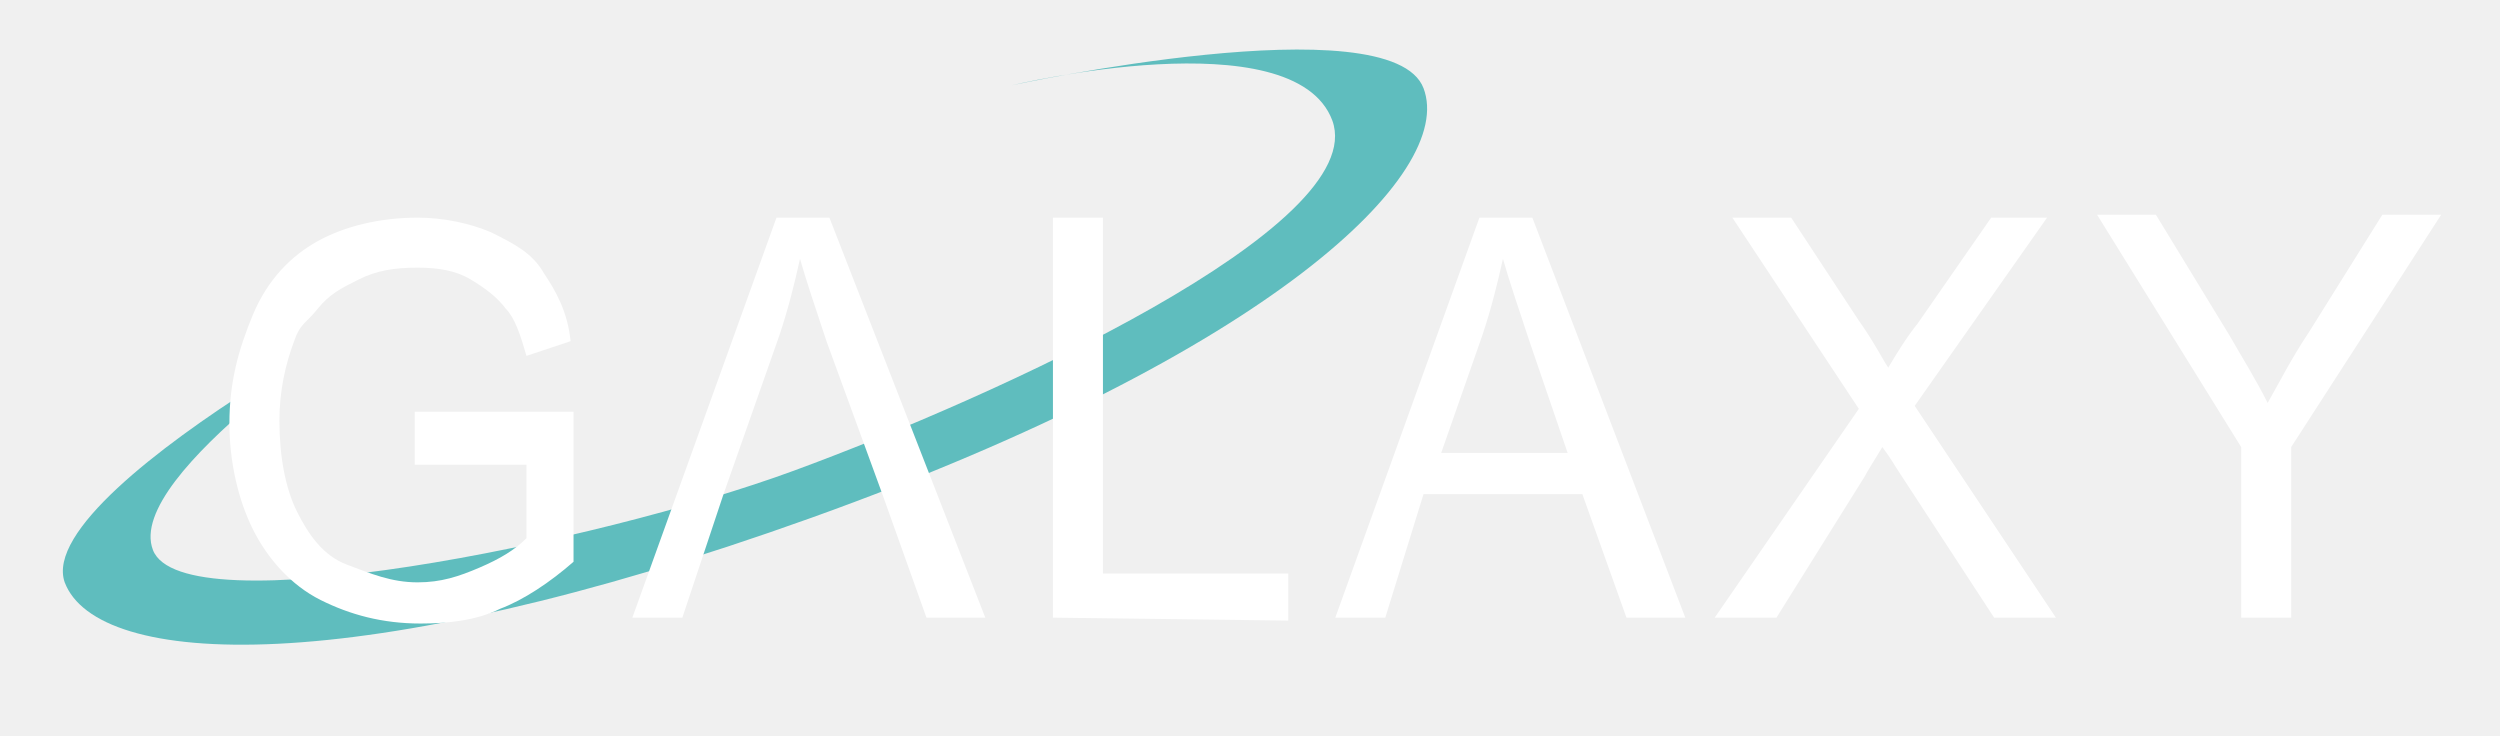
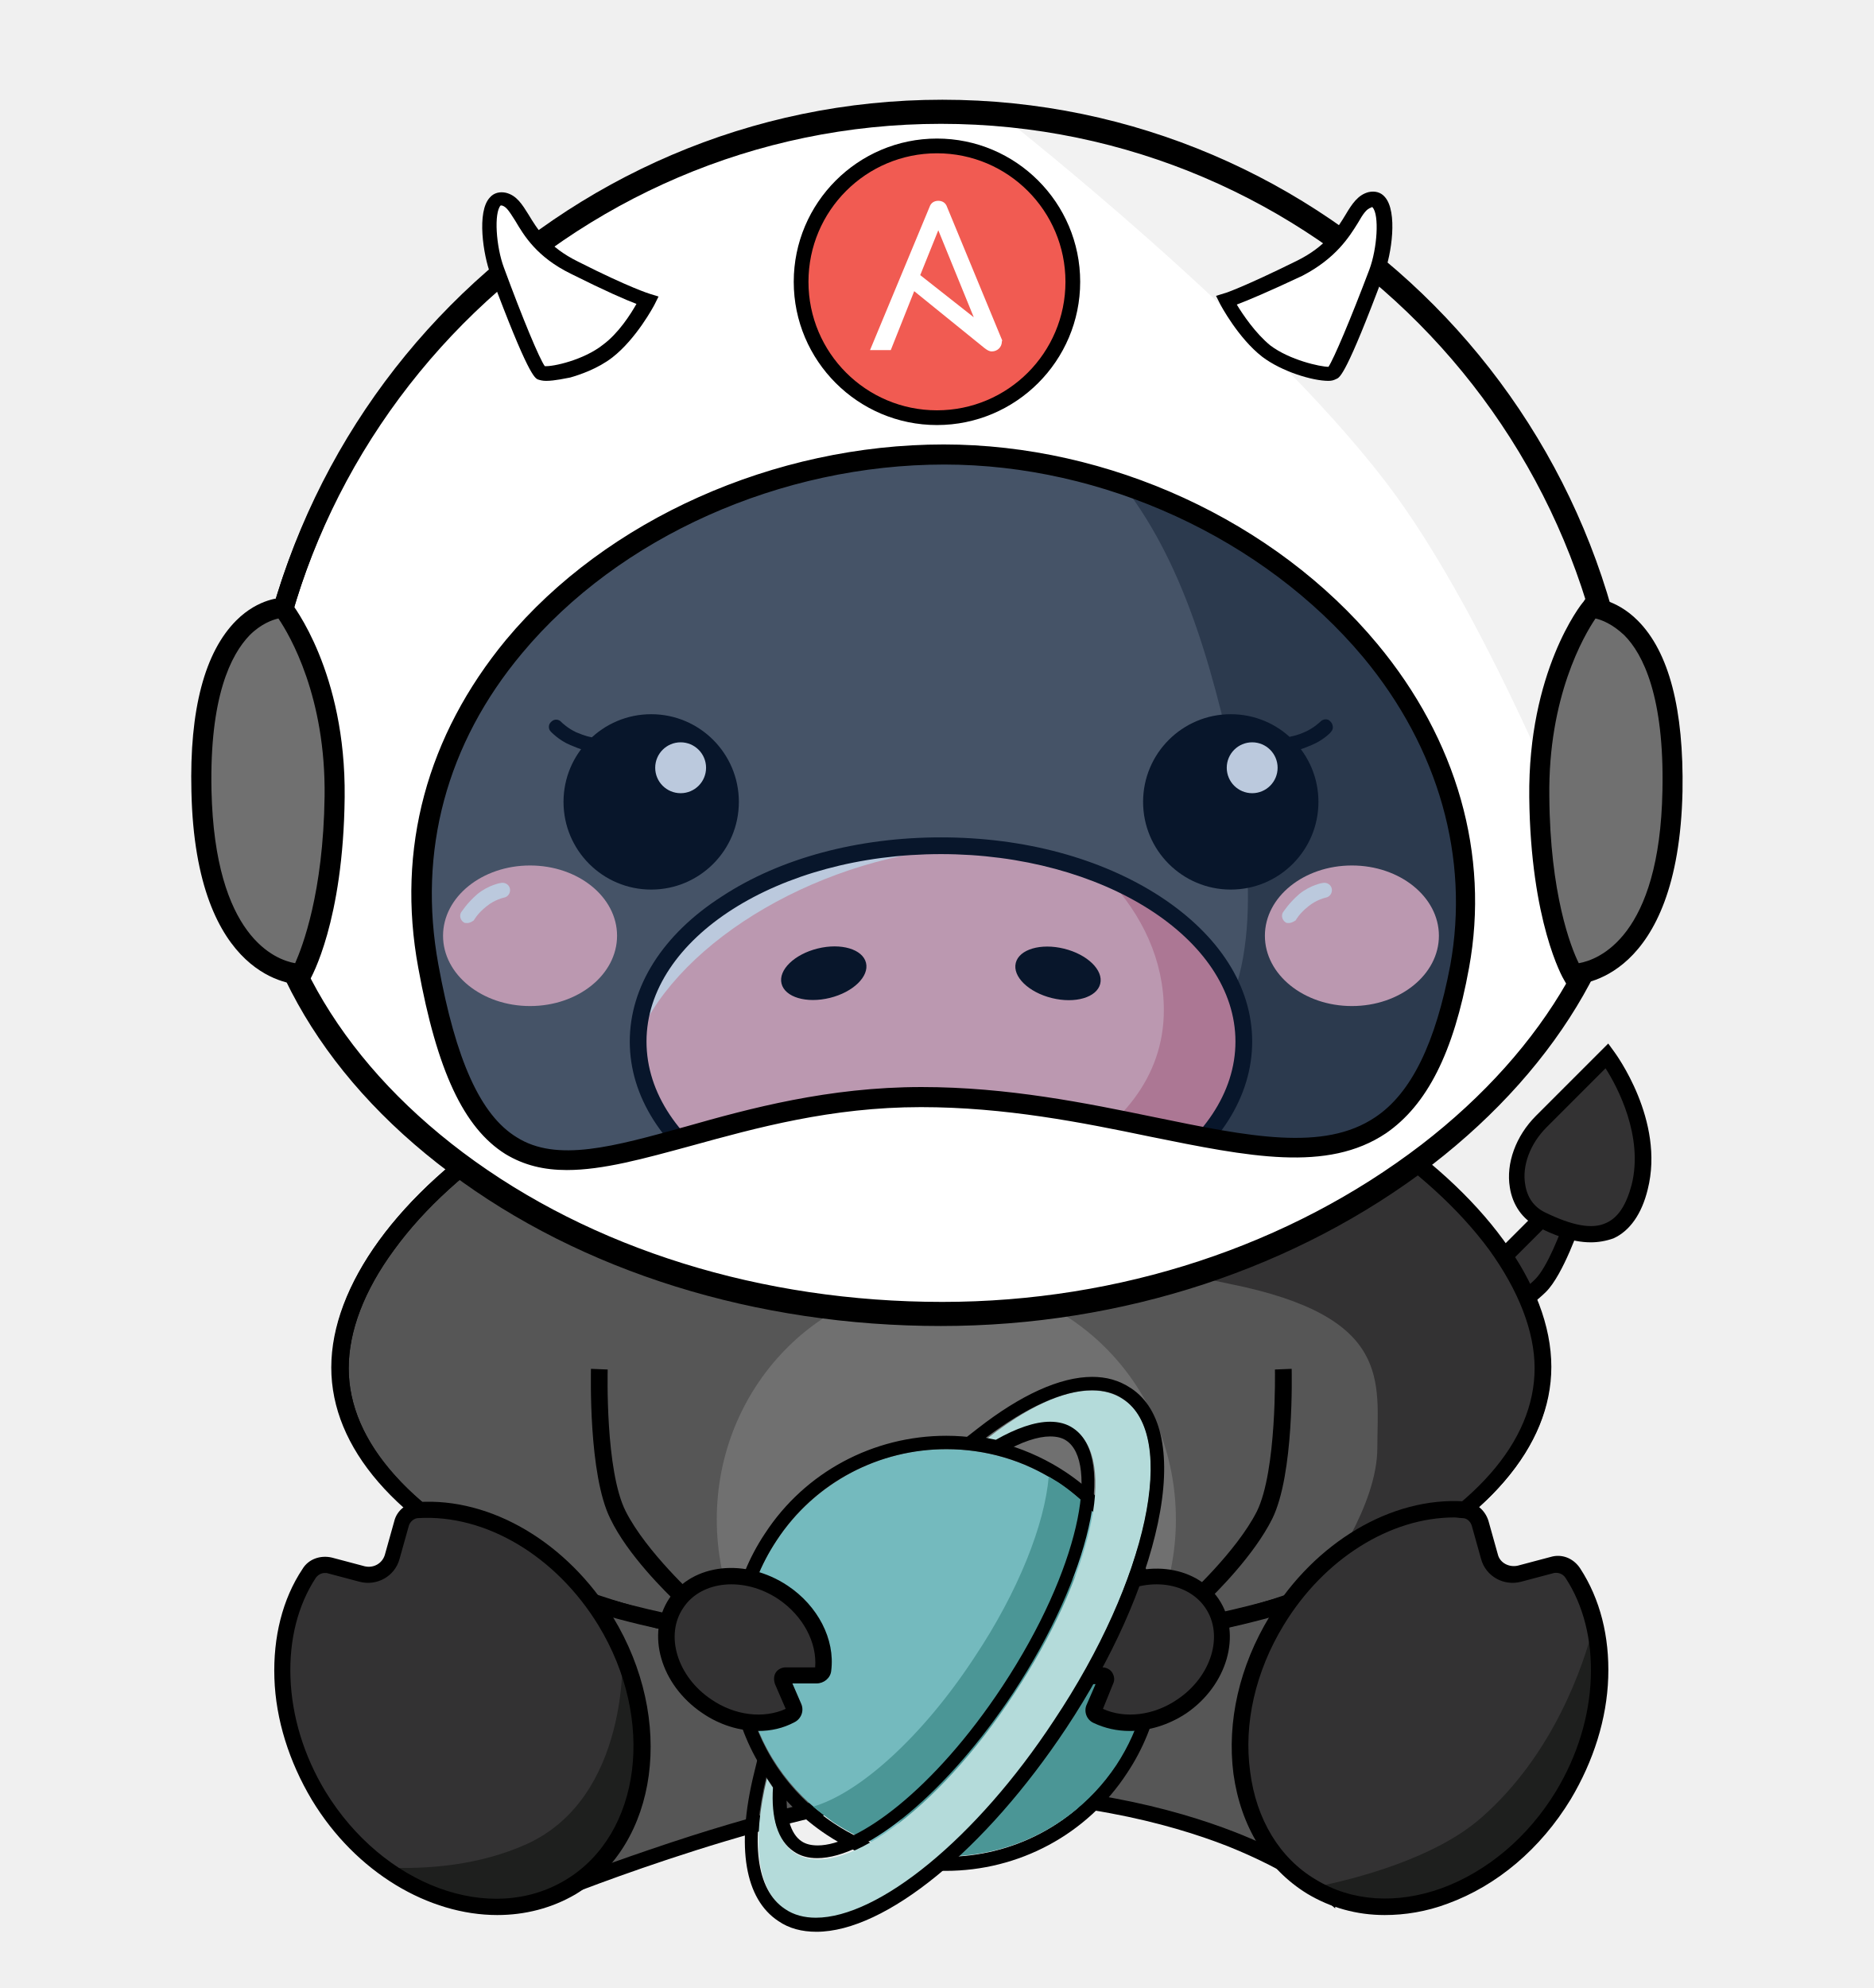
- <svg xmlns="http://www.w3.org/2000/svg" version="1.1" id="Layer_1" x="0px" y="0px" viewBox="0 0 85 25" style="enable-background:new 0 0 85 25;" xml:space="preserve" stroke="transparent">
-   <defs id="defs27" />
-   <style type="text/css" id="style3">
-     .st0 {
-       fill: #1D1D1D;
-     }
- 
-     .st1 {
-       fill: #FFFFFF;
-     }
- 
-     .st2 {
-       fill: #5FBDBE;
-     }
-   </style>
-   <g id="g5" />
-   <g id="g9">
-     <path class="st1" d="M45.4,21l4.9-13.6h1.8L57.3,21h-2l-1.5-4.2h-5.4L47.1,21H45.4z M49,15.4h4.3L52,11.6c-0.4-1.2-0.7-2.1-0.9-2.8   c-0.2,0.9-0.4,1.7-0.7,2.6L49,15.4z" id="path11" />
-     <path class="st1" d="M58.3,21l4.9-7.1l-4.3-6.5h2l2.3,3.5c0.5,0.7,0.8,1.3,1,1.6c0.3-0.5,0.6-1,1-1.5l2.5-3.6h1.9l-4.5,6.4l4.8,7.2   h-2.1l-3.2-4.9c-0.2-0.3-0.3-0.5-0.6-0.9c-0.3,0.5-0.5,0.8-0.6,1l-3,4.8H58.3z" id="path13" />
-     <path class="st1" d="M76.2,21v-5.8l-4.9-7.9h2l2.5,4.1c0.4,0.7,0.9,1.5,1.3,2.3c0.4-0.7,0.8-1.5,1.4-2.4l2.5-4h2l-5.1,7.9V21H76.2   L76.2,21z" id="path15" />
-     <path class="st2" d="M8.7,13.1c-3.3,2.1-7.1,5-6.5,6.7c1.1,2.9,9.8,3.4,25.4-2.2S49.5,5.9,48.4,3s-14-0.1-14-0.1S44,0.6,45.3,4.1   C46.6,7.7,33.8,13.5,27,16S6.2,21.3,5.2,18.7c-0.5-1.3,1.4-3.3,3.4-5" id="path17" />
-     <path class="st1" d="M14.1,15.6V14h5.4v5.1c-0.8,0.7-1.7,1.3-2.5,1.6c-0.8,0.4-1.8,0.5-2.7,0.5c-1.3,0-2.4-0.3-3.4-0.8   S9.1,19,8.6,18s-0.8-2.3-0.8-3.6c0-1.4,0.3-2.5,0.8-3.7s1.3-2,2.2-2.5s2.1-0.8,3.4-0.8c0.9,0,1.8,0.2,2.5,0.5   c0.8,0.4,1.4,0.7,1.8,1.4c0.4,0.6,0.8,1.3,0.9,2.3l-1.5,0.5c-0.2-0.7-0.4-1.3-0.7-1.6c-0.3-0.4-0.7-0.7-1.2-1s-1.1-0.4-1.8-0.4   c-0.8,0-1.4,0.1-2,0.4s-1,0.5-1.4,1S10.2,11,10,11.6c-0.3,0.8-0.5,1.7-0.5,2.7c0,1.2,0.2,2.3,0.6,3.1c0.4,0.8,0.9,1.5,1.7,1.8   s1.5,0.6,2.4,0.6c0.8,0,1.4-0.2,2.1-0.5c0.7-0.3,1.2-0.6,1.6-1v-2.5h-3.8V15.6z" id="path19" />
-     <path class="st1" d="M35.8,21V7.4h1.7v12.1h6.3v1.6L35.8,21L35.8,21z" id="path21" />
-     <path class="st1" d="M21.5,21l4.9-13.6h1.8L33.5,21h-2L30,16.8h-5.4L23.2,21H21.5z M24.6,16.8H30l-1.9-5.2   c-0.4-1.2-0.7-2.1-0.9-2.8c-0.2,0.9-0.4,1.7-0.7,2.6L24.6,16.8z" id="path23" />
+ <svg xmlns="http://www.w3.org/2000/svg" version="1.1" id="Layer_1" x="0px" y="0px" viewBox="0 0 280 297" style="enable-background:new 0 0 280 297;" xml:space="preserve">
+   <style type="text/css">
+ 	.st0{fill:#565656;}
+ 	.st1{fill:#333233;}
+ 	.st2{fill:#455367;}
+ 	.st3{fill:#2C3A4E;}
+ 	.st4{fill:#707070;}
+ 	.st5{fill:#BB98B0;}
+ 	.st6{fill:#BBC9DD;}
+ 	.st7{fill:#08162B;}
+ 	.st8{fill:#E98A97;}
+ 	.st9{fill:#AC7794;}
+ 	.st10{fill:#74BABE;}
+ 	.st11{fill:#4B9696;}
+ 	.st12{fill:#1E1F1E;}
+ 	.st13{fill:#FFFFFF;}
+ 	.st14{fill:#F2F2F2;}
+ 	.st15{fill:#F15B52;}
+ 	.st16{fill:#B4DBDA;}
+ 	.st17{fill:#FFB9BE;}
+ 	.st18{opacity:0.3;fill:#1C4B8E;}
+ </style>
+   <g>
+     <path class="st0" d="M230.4,204.3c0-23.6-40.2-54-89.8-54s-89.8,30.4-89.8,54c0,12,10.4,22.9,27.2,30.7l5.1,47.6   c0,0,35.7-14.3,56.4-14.8c40.1-1,58.9,14.8,58.9,14.8l3.2-46.9C219.3,227.9,230.4,216.7,230.4,204.3z" />
+     <path d="M199.5,285.1l-1.9-1.6c0,0-4.7-3.9-14.2-7.7c-8.7-3.4-23.4-7.4-43.9-6.9c-20.3,0.5-55.6,14.6-56,14.8l-1.5,0.6l-5.2-48.5   c-17.6-8.3-27.3-19.5-27.3-31.5c0-12.2,10-26,26.9-36.9c8.5-5.5,18.5-10.1,28.9-13.2c11.4-3.4,23.3-5.2,35.3-5.2s23.9,1.7,35.3,5.2   c10.4,3.1,20.4,7.7,28.9,13.2c16.8,10.9,26.9,24.7,26.9,36.9c0,6.4-2.7,12.5-8.1,18.3c-5,5.3-11.9,10-20.8,14L199.5,285.1z    M140.6,151.5c-11.7,0-23.4,1.7-34.6,5.1c-10.2,3-19.9,7.5-28.2,12.9c-7.9,5.1-14.4,11-18.9,17.2c-4.5,6.1-6.8,12.2-6.8,17.7   c0,5.6,2.4,11,7,16.1c4.6,5.1,11.1,9.6,19.5,13.5l0.6,0.3l5,46.7c3-1.2,10.3-3.9,19-6.7c15.4-4.9,27.6-7.5,36.3-7.7   c20.9-0.5,36,3.6,45,7.1c6.4,2.5,10.6,5.1,12.9,6.6l3.1-45.4l0.7-0.3c8.8-3.9,15.8-8.5,20.6-13.7c4.9-5.3,7.4-10.8,7.4-16.6   c0-5.5-2.4-11.6-6.8-17.7c-4.5-6.1-11-12-18.9-17.2c-8.3-5.4-18-9.8-28.2-12.9C164,153.2,152.3,151.5,140.6,151.5z" />
+   </g>
+   <g>
+     <path class="st1" d="M235.2,182.2c0,0-2.5,7.4-4.9,9.8c-2.5,2.5-9.8,7.4-9.8,7.4l-4.9-7.4c0,0,7.4-2.5,9.8-4.9   c2.5-2.5,9.8-9.8,9.8-9.8V182.2z" />
+     <path d="M220.1,201.1l-6.5-9.7l1.5-0.5c2-0.7,7.5-2.8,9.3-4.6l11.9-11.9v8.1l-0.1,0.2c-0.1,0.3-2.6,7.7-5.2,10.3   c-2.5,2.5-9.7,7.3-10,7.5L220.1,201.1z M217.5,192.6l3.3,5c2.1-1.4,6.8-4.7,8.6-6.5c1.8-1.8,3.8-7,4.5-9.1v-1.7l-7.7,7.7   C224.3,189.9,219.8,191.8,217.5,192.6z" />
+   </g>
+   <path class="st1" d="M196.4,237.8c20.7-7.8,34-19.9,34-33.5c0-17.1-21-37.7-51.4-47.8l-68.9,10.8c0,0,49.1,19.6,73.6,24.5  c24.5,4.9,22.1,14.7,22.1,24.5C205.8,224.9,198.3,235.3,196.4,237.8z" />
+   <path d="M140.6,248.3c-24.2,0-46.9-4.5-64-12.7c-17.4-8.3-27-19.4-27-31.4c0-12.2,10-26,26.9-36.9c8.5-5.5,18.5-10.1,28.9-13.2  c11.4-3.4,23.3-5.2,35.3-5.2s23.9,1.7,35.3,5.2c10.4,3.1,20.4,7.7,28.9,13.2c16.8,10.9,26.9,24.7,26.9,36.9c0,11.9-9.6,23.1-27,31.4  C187.5,243.8,164.7,248.3,140.6,248.3z M140.6,151.5c-11.7,0-23.4,1.7-34.6,5.1c-10.2,3-19.9,7.5-28.2,12.9  c-7.9,5.1-14.4,11-18.9,17.2c-4.5,6.1-6.8,12.2-6.8,17.7c0,10.9,9.1,21.3,25.6,29.2c16.8,8,39.2,12.4,63,12.4s46.2-4.4,63-12.4  c16.5-7.9,25.6-18.2,25.6-29.2c0-5.5-2.4-11.6-6.8-17.7c-4.5-6.1-11-12-18.9-17.2c-8.3-5.4-18-9.8-28.2-12.9  C164,153.2,152.3,151.5,140.6,151.5z" />
+   <g>
+     <g>
+       <ellipse transform="matrix(0.9741 -0.226 0.226 0.9741 -16.9374 50.9284)" class="st1" cx="213.9" cy="99.4" rx="12.7" ry="7.8" />
+       <path d="M211.2,108.8c-1.8,0-3.6-0.3-5.2-0.8c-3.1-1-5.1-3-5.7-5.4l0,0c-0.6-2.5,0.4-5.1,2.7-7.4c2.2-2.1,5.3-3.8,8.8-4.6    c7.6-1.8,14.4,0.7,15.6,5.6c0.6,2.5-0.4,5.1-2.7,7.4c-2.2,2.1-5.3,3.8-8.8,4.6C214.3,108.6,212.7,108.8,211.2,108.8z M216.6,92.5    c-1.3,0-2.7,0.2-4.2,0.5c-3.1,0.7-5.8,2.1-7.6,3.9c-1.7,1.7-2.4,3.5-2,5.1l0,0c0.4,1.6,1.8,2.9,4.1,3.6c2.5,0.8,5.5,0.9,8.6,0.2    c3.1-0.7,5.8-2.1,7.6-3.9c1.7-1.7,2.4-3.5,2-5.1C224.5,94.2,220.9,92.5,216.6,92.5z" />
+     </g>
+     <g>
+       <ellipse transform="matrix(0.226 -0.9741 0.9741 0.226 -44.7417 142.4075)" class="st1" cx="67.2" cy="99.4" rx="7.8" ry="12.7" />
+       <path d="M70,108.7c-1.5,0-3.2-0.2-4.8-0.6c-3.5-0.8-6.6-2.4-8.8-4.6c-2.3-2.3-3.3-4.9-2.7-7.4c0.6-2.5,2.6-4.4,5.7-5.4    c2.9-1,6.4-1,9.9-0.2c7.6,1.8,12.6,7,11.5,11.9l0,0C79.9,106.4,75.5,108.7,70,108.7z M64.5,92.5c-1.6,0-3.1,0.2-4.4,0.7    c-2.2,0.8-3.7,2-4.1,3.6c-0.4,1.6,0.4,3.4,2,5.1c1.8,1.8,4.6,3.2,7.6,3.9c6,1.4,11.8-0.3,12.6-3.8l0,0c0.8-3.5-3.6-7.6-9.7-9    C67.3,92.6,65.9,92.5,64.5,92.5z" />
+     </g>
+   </g>
+   <path class="st2" d="M219.9,111.3c3.1,14.8,5.6,36.1-1.6,47.5c-14.1,22.1-49.6,28.5-78.9,28.5c-30.2,0-62.7,0.3-76.4-23  c-6.5-11-5.4-40.5-1.7-53c11.6-39.7,21.1-68,77.2-67C197.4,45.4,211.3,70.5,219.9,111.3z" />
+   <g>
+     <path class="st3" d="M219.9,111.3c-8.6-40.8-22.5-65.9-81.5-67c-12.8-0.2-23.1,1.1-31.6,3.7c54.5,2.8,68,25.7,76.5,61.8   c3.2,13.7,5.8,33.4-1.7,44c-14.6,20.5-51.3,26.4-81.6,26.4c-6.4,0-12.9,0-19.3-0.2c16.1,7.5,38,7.4,58.7,7.4   c29.3,0,64.8-6.4,78.9-28.5C225.5,147.4,223,126.1,219.9,111.3z" />
+   </g>
+   <path d="M137.3,188.5c-14.7,0-29.8-0.1-43.1-2.9c-15.5-3.3-26.1-10.1-32.4-20.7c-4.1-6.9-4.8-19.6-4.8-26.6c-0.1-10.2,1.1-21,3-27.5  c6.3-21.4,11.5-37.5,22.2-49.2c12-13.2,29.8-19.1,56.2-18.6c28.4,0.5,47.6,6.5,60.5,18.9c13.1,12.6,18.4,31,22.2,49l0,0  c6,28.3,2.3,42-1.8,48.4c-6.6,10.3-18.2,18.1-34.4,23c-16.3,5-33.7,6-45.5,6h-1C138,188.5,137.7,188.5,137.3,188.5z M135.5,45.5  c-24,0-40.4,5.7-51.5,17.8c-10.3,11.3-15.5,27.2-21.7,48.3c-3.7,12.8-4.5,41.8,1.6,52.1c5.9,10,16,16.3,30.8,19.5  c13.3,2.8,28.7,2.8,43.6,2.8h1c11.6,0,28.8-1,44.8-5.9c15.7-4.8,26.8-12.2,33-22c7.4-11.6,4.1-34.2,1.5-46.6l0,0  c-3.7-17.6-8.9-35.6-21.5-47.8c-12.4-12-31.1-17.8-58.8-18.3C137.4,45.5,136.4,45.5,135.5,45.5z" />
+   <ellipse class="st4" cx="141.4" cy="227" rx="34.3" ry="35.6" />
+   <ellipse class="st5" cx="202" cy="139.8" rx="13" ry="10.5" />
+   <path class="st6" d="M192.6,137.9c-0.2,0-0.4,0-0.5-0.1c-0.5-0.3-0.7-1-0.4-1.5c0.1-0.1,0.8-1.3,2.4-2.7c1.7-1.4,3.5-1.7,3.6-1.7  c0.6-0.1,1.2,0.3,1.3,0.9c0.1,0.6-0.3,1.2-0.9,1.3c0,0-1.4,0.3-2.6,1.3c-1.4,1.1-1.9,2.1-1.9,2.1  C193.3,137.7,192.9,137.9,192.6,137.9z" />
+   <ellipse class="st5" cx="79.2" cy="139.8" rx="13" ry="10.5" />
+   <path class="st6" d="M69.8,137.9c-0.2,0-0.4,0-0.5-0.1c-0.5-0.3-0.7-1-0.4-1.5c0.1-0.1,0.8-1.3,2.4-2.7c1.7-1.4,3.5-1.7,3.6-1.7  c0.6-0.1,1.2,0.3,1.3,0.9c0.1,0.6-0.3,1.2-0.9,1.3c0,0-1.4,0.3-2.6,1.3c-1.4,1.1-1.9,2.1-1.9,2.1C70.5,137.7,70.2,137.9,69.8,137.9z  " />
+   <circle class="st7" cx="97.3" cy="119.8" r="13.1" />
+   <circle class="st6" cx="101.7" cy="114.7" r="3.8" />
+   <path class="st7" d="M88,112.2c-0.1,0-0.1,0-0.2,0c-0.1,0-1-0.2-2.6-0.9c-1.7-0.7-2.9-2-2.9-2c-0.4-0.4-0.4-1.1,0.1-1.5  c0.4-0.4,1.1-0.4,1.5,0.1c0,0,0.9,0.9,2.2,1.5c1.4,0.6,2.1,0.7,2.1,0.7c0.6,0.1,1,0.7,0.9,1.3C89,111.8,88.5,112.2,88,112.2z" />
+   <circle class="st7" cx="183.9" cy="119.8" r="13.1" />
+   <circle class="st6" cx="187.1" cy="114.7" r="3.8" />
+   <path class="st7" d="M193.2,112.2c-0.5,0-1-0.4-1.1-0.9c-0.1-0.6,0.3-1.2,0.9-1.3c0,0,0.8-0.1,2.1-0.7c1.3-0.6,2.2-1.5,2.2-1.5  c0.4-0.4,1.1-0.5,1.5,0c0.4,0.4,0.5,1.1,0.1,1.5c0,0.1-1.2,1.3-2.9,2c-1.6,0.7-2.5,0.9-2.6,0.9C193.3,112.2,193.2,112.2,193.2,112.2  z" />
+   <ellipse class="st5" cx="140.6" cy="155.6" rx="45.2" ry="29.3" />
+   <ellipse transform="matrix(0.9709 -0.2394 0.2394 0.9709 -31.2396 33.6945)" class="st7" cx="123.1" cy="145.4" rx="6.5" ry="3.8" />
+   <ellipse transform="matrix(0.2394 -0.9709 0.9709 0.2394 -20.9334 264.1093)" class="st7" cx="158.1" cy="145.4" rx="3.8" ry="6.5" />
+   <path class="st9" d="M165.5,131.2c5.2,5.5,8.4,12.3,8.4,19.7c0,20.4-26.4,29.9-49,29.9c-3.4,0-6.5-0.3-9.4-0.8  c7.2,3.1,15.8,4.9,25.1,4.9c25,0,45.2-13.1,45.2-29.3C185.8,145.4,177.7,136.4,165.5,131.2z" />
+   <path class="st6" d="M145.1,126.5c-1.5-0.1-3-0.1-4.5-0.1c-24.6,0-44.5,12.7-45.2,28.5C101.6,140.4,123,127.6,145.1,126.5z" />
+   <path class="st7" d="M140.6,186.1c-12.3,0-23.9-3.1-32.7-8.8c-8.9-5.8-13.8-13.5-13.8-21.7c0-8.2,4.9-16,13.8-21.7  c8.7-5.7,20.3-8.8,32.7-8.8s23.9,3.1,32.7,8.8c8.9,5.8,13.8,13.5,13.8,21.7c0,8.2-4.9,16-13.8,21.7  C164.5,183,152.9,186.1,140.6,186.1z M140.6,127.6c-24.3,0-44,12.6-44,28c0,15.5,19.7,28,44,28s44-12.6,44-28  C184.6,140.2,164.8,127.6,140.6,127.6z" />
+   <path d="M179.8,243.9l-3.4-4.4l0.8-0.8c0.1-0.1,7.5-6.8,10.6-12.9c3-6.1,2.7-21.1,2.7-21.2l2.5-0.1c0,0.6,0.4,15.7-2.9,22.4  c-2.7,5.4-8.2,10.9-10.3,12.9l1.1,1.4c2.9-0.6,13.9-3,22-6.8l1,2.2c-9.6,4.6-22.8,7.1-23.3,7.2L179.8,243.9z" />
+   <path d="M101.4,243.9l-0.7-0.1c-0.6-0.1-13.7-2.6-23.3-7.2l1-2.2c8.1,3.8,19.1,6.2,22,6.8l1.1-1.4c-2.1-2-7.7-7.5-10.3-12.9  c-3.3-6.6-2.9-21.7-2.9-22.4l2.5,0.1c0,0.2-0.4,15.1,2.7,21.2c3.1,6.1,10.5,12.8,10.6,12.9l0.8,0.8L101.4,243.9z" />
+   <g>
+     <circle class="st10" cx="141.4" cy="246.9" r="30.4" />
+     <path d="M141.4,216.5c5.8,0,11.6,1.6,16.7,5c14,9.3,17.9,28.1,8.6,42.2c-5.9,8.9-15.5,13.7-25.4,13.7c-5.8,0-11.6-1.6-16.7-5   c-14-9.3-17.9-28.1-8.6-42.2C121.8,221.3,131.5,216.5,141.4,216.5 M141.4,214.5L141.4,214.5c-10.9,0-21.1,5.4-27.1,14.6   c-4.8,7.2-6.4,15.9-4.7,24.4c1.7,8.5,6.7,15.8,13.9,20.6c5.3,3.5,11.5,5.4,17.8,5.4c10.9,0,21.1-5.4,27.1-14.6   c4.8-7.2,6.4-15.9,4.7-24.4c-1.7-8.5-6.7-15.8-13.9-20.6C153.9,216.4,147.7,214.5,141.4,214.5L141.4,214.5z" />
+   </g>
+   <path class="st11" d="M163.1,225.6c-1.5-1.5-3.1-2.9-4.9-4.1c-0.5-0.3-1-0.6-1.5-0.9c-0.6,7.1-4.5,17.1-11.1,27  c-7.8,11.9-17.2,20.3-24.1,22.3c1,0.8,2,1.6,3.1,2.4c1.4,0.9,2.8,1.7,4.3,2.4c7.1-4.5,15.2-12.8,22.2-23.3  C157,242.3,161.1,233.3,163.1,225.6z" />
+   <path class="st11" d="M131.8,275.8c12.7,4.2,27.2-0.4,35-12.1c7.3-11.1,6.4-25.2-1.2-35.2L131.8,275.8z" />
+   <g>
+     <path class="st1" d="M181.1,239.6c-3.1-4.7-10.3-5.4-16-1.6c-4.3,2.9-6.5,7.4-6,11.5c0.1,0.5,0.5,0.9,1,0.9h4.6   c0.4,0,0.7,0.4,0.5,0.8l-1.7,3.9c-0.2,0.5,0,1,0.5,1.3c3.6,1.8,8.4,1.4,12.5-1.4C182.2,251.1,184.3,244.2,181.1,239.6z" />
+     <path d="M168.8,258.6c-1.9,0-3.7-0.4-5.4-1.2c-1.1-0.5-1.5-1.8-1-2.8l1.3-3h-3.6c-1.1,0-2-0.8-2.2-1.9c-0.6-4.7,2-9.7,6.5-12.7   c6.2-4.2,14.2-3.3,17.7,1.9l0,0c3.5,5.2,1.3,12.9-4.9,17.1C174.6,257.7,171.7,258.6,168.8,258.6z M164.8,255.3   c3.3,1.5,7.6,1,11.1-1.4c5.1-3.4,7-9.6,4.2-13.7l0,0c-2.8-4.1-9.2-4.7-14.3-1.3c-3.7,2.5-5.8,6.4-5.5,10.2h4.4   c0.6,0,1.2,0.3,1.5,0.8c0.3,0.5,0.4,1.1,0.1,1.7L164.8,255.3z" />
+   </g>
+   <g>
+     <path class="st1" d="M101,239.6c3.1-4.7,10.3-5.4,16-1.6c4.3,2.9,6.5,7.4,6,11.5c-0.1,0.5-0.5,0.9-1,0.9h-4.6   c-0.4,0-0.7,0.4-0.5,0.8l1.7,3.9c0.2,0.5,0,1-0.5,1.3c-3.6,1.8-8.4,1.4-12.5-1.4C99.9,251.1,97.9,244.2,101,239.6z" />
+     <path d="M113.3,258.6c-2.8,0-5.8-0.9-8.4-2.7c-6.2-4.2-8.4-11.8-4.9-17.1l0,0c3.5-5.2,11.4-6.1,17.7-1.9c4.5,3,7.1,8,6.5,12.7   c-0.1,1.1-1.1,1.9-2.2,1.9h-3.6l1.3,3c0.5,1.1,0,2.3-1,2.8C117,258.2,115.2,258.6,113.3,258.6z M102.1,240.2   c-2.8,4.1-0.9,10.3,4.2,13.7c3.5,2.4,7.8,2.9,11.1,1.4l-1.6-3.7c-0.2-0.6-0.2-1.2,0.1-1.7c0.3-0.5,0.9-0.8,1.5-0.8h4.4   c0.3-3.7-1.8-7.7-5.5-10.2C111.2,235.5,104.8,236.1,102.1,240.2L102.1,240.2z" />
+   </g>
+   <path class="st1" d="M231.9,233.8l-4.9,1.3c-1.9,0.5-3.9-0.6-4.5-2.6l-1.4-5c-0.3-1.1-1.3-2-2.5-2c-10.1-0.6-21.3,5.6-28,16.6  c-9,14.7-6.6,32.5,5.2,39.7c11.8,7.2,28.7,1.1,37.6-13.7c6.9-11.3,7.1-24.5,1.4-33.2C234.3,234,233.1,233.5,231.9,233.8z" />
+   <path class="st12" d="M238.2,242.6c-1.6,6.3-6.1,19.5-16.8,28.9c-6.9,6.1-18.7,9.2-25.3,10.5c11.8,7,28.6,0.9,37.5-13.8  C238.6,259.8,240.1,250.4,238.2,242.6z" />
+   <path class="st1" d="M49.3,233.8l4.9,1.3c1.9,0.5,3.9-0.6,4.5-2.6l1.4-5c0.3-1.1,1.3-2,2.5-2c10.1-0.6,21.3,5.6,28,16.6  c9,14.7,6.6,32.5-5.2,39.7c-11.8,7.2-28.7,1.1-37.6-13.7c-6.9-11.3-7.1-24.5-1.4-33.2C46.9,234,48.1,233.5,49.3,233.8z" />
+   <path class="st12" d="M93,247.1c0,0,1.1,21.4-14.3,28.4c-7.1,3.2-14.9,3.8-21.3,3.5c8.8,6.4,19.5,7.9,27.8,2.9  C95.8,275.5,98.8,260.7,93,247.1z" />
+   <path d="M206.9,286.1c-4.2,0-8.1-1.1-11.6-3.2c-6-3.7-9.9-10-11-17.9c-1-7.8,0.9-16.1,5.4-23.5c6.8-11.1,18.2-17.9,29.1-17.2  c1.7,0.1,3.1,1.3,3.6,2.9l1.4,5c0.3,1.3,1.7,2,3,1.7l4.9-1.3l0.3,1.2l-0.3-1.2c1.7-0.5,3.4,0.2,4.4,1.7c3,4.6,4.4,10.2,4.2,16.3  c-0.2,6.2-2.2,12.5-5.6,18.2c-4.5,7.4-11,12.9-18.4,15.6C213.1,285.6,209.9,286.1,206.9,286.1z M217.3,226.7  c-9.6,0-19.5,6.2-25.5,16.1c-4.2,6.9-6,14.7-5,21.9c0.9,7.1,4.4,12.9,9.8,16.1c5.4,3.3,12.1,3.7,18.8,1.3  c6.8-2.5,12.9-7.6,17.1-14.5c3.2-5.3,5-11.2,5.2-17c0.2-5.6-1.1-10.8-3.8-14.9c-0.4-0.6-1.1-0.8-1.7-0.7l-4.9,1.3  c-2.6,0.7-5.3-0.8-6-3.4l-1.4-5c-0.2-0.6-0.7-1.1-1.4-1.1C218.1,226.8,217.7,226.7,217.3,226.7z" />
+   <path d="M74.3,286.1c-10.2,0-21.1-6.3-27.7-17.2c-3.4-5.7-5.4-12-5.6-18.2c-0.2-6.1,1.2-11.8,4.2-16.3c0.9-1.5,2.7-2.1,4.4-1.7  l4.9,1.3c1.3,0.3,2.6-0.4,3-1.7l1.4-5c0.4-1.7,1.9-2.8,3.6-2.9c10.9-0.7,22.3,6.1,29.1,17.2c9.3,15.3,6.8,33.9-5.6,41.4  C82.4,285.1,78.4,286.1,74.3,286.1z M48.5,235c-0.5,0-1,0.3-1.3,0.7c-2.7,4.1-4,9.3-3.8,14.9c0.2,5.8,2,11.7,5.2,17  c8.6,14.1,24.7,20.1,36,13.2c11.2-6.8,13.4-23.9,4.8-38c-6.3-10.3-16.8-16.6-26.9-16c-0.6,0-1.2,0.5-1.4,1.1l-1.4,5  c-0.7,2.6-3.4,4.1-6,3.4l-4.9-1.3C48.8,235,48.7,235,48.5,235z" />
+   <g>
+     <path class="st1" d="M240.1,157.7c0,0,7.4,9.8,4.9,19.6s-9.8,7.4-14.7,4.9s-4.9-9.8,0-14.7C235.2,162.6,240.1,157.7,240.1,157.7z" />
+     <path d="M237.7,185.6c-2.9,0-5.8-1.2-7.9-2.3c-2.3-1.1-3.8-3.3-4.2-5.9c-0.6-3.6,0.9-7.7,3.9-10.7l10.8-10.8l0.8,1.1   c0.3,0.4,7.7,10.4,5.1,20.7c-0.9,3.7-2.7,6.2-5.1,7.3C240,185.4,238.8,185.6,237.7,185.6z M239.9,159.6l-8.8,8.8   c-2.5,2.5-3.7,5.8-3.2,8.6c0.3,1.9,1.3,3.3,2.9,4.1c4.1,2,7.1,2.6,9.2,1.6c1.8-0.8,3-2.7,3.8-5.7   C245.6,169.8,241.7,162.4,239.9,159.6z" />
+   </g>
+   <g>
+     <path class="st13" d="M140.8,16.4c-56.6,0-102.5,46.2-102.5,103.3c0,41.5,45.9,76.3,102.5,76.3s102.5-38.1,102.5-76.3   C243.3,62.7,197.4,16.4,140.8,16.4z M218.1,144.3c-8.4,46-38,19.5-80.5,19.5C95,163.8,73.3,195,64,144.3   c-8.1-44.1,34.5-76.4,77-76.4C183.6,67.9,225.7,102.6,218.1,144.3z" />
+     <path d="M140.8,197.5c-27.6,0-53.7-8.1-73.4-22.9c-19.8-14.8-30.6-34.3-30.6-54.9c0-57.8,46.7-104.8,104-104.8s104,47,104,104.8   c0,19.1-11.2,38.7-30.6,53.7C194,189,167.9,197.5,140.8,197.5z M140.8,17.9c-55.7,0-101,45.7-101,101.8c0,19.7,10.5,38.3,29.4,52.5   c19.2,14.4,44.6,22.3,71.6,22.3c26.5,0,51.9-8.4,71.6-23.5c18.7-14.4,29.4-33.1,29.4-51.3C241.8,63.6,196.5,17.9,140.8,17.9z    M84.7,174.8c-3.4,0-6.4-0.7-9.2-2.4c-6.2-3.9-10.2-12.4-13-27.8c-3.3-17.8,1.3-34.7,13.1-49c15-18,40.1-29.2,65.4-29.2   c24.7,0,49.5,11.4,64.8,29.8c11.9,14.3,16.8,31.5,13.7,48.4l-1.5-0.3l1.5,0.3c-2.3,12.7-6.3,20.5-12.4,24.7   c-8.8,5.9-20.5,3.5-35.3,0.5c-10.1-2.1-21.6-4.4-34.2-4.4c-13.4,0-24.6,3.1-34.4,5.8C96.2,173.1,90.1,174.8,84.7,174.8z    M141.1,69.4c-24.4,0-48.6,10.8-63.1,28.2c-11.3,13.5-15.6,29.6-12.5,46.5c2.6,14.3,6.3,22.5,11.7,25.8c6,3.8,14.5,1.4,25.3-1.6   c9.5-2.7,21.3-5.9,35.2-5.9c12.9,0,24.6,2.4,34.8,4.5c14.1,2.9,25.3,5.2,33,0c5.4-3.6,9-11.1,11.2-22.7c2.9-16-1.7-32.4-13-46   C188.8,80.4,164.8,69.4,141.1,69.4z" />
+   </g>
+   <g>
+     <path class="st14" d="M206.9,71.8c16.1,20.9,30.9,60,30.9,60l5.2-16.7c-4.8-53.8-39.4-92.2-92.3-97   C150.6,18.1,188.2,47.5,206.9,71.8z" />
+     <path d="M140.6,198.1c-27.6,0-53.7-8.1-73.4-22.9c-19.8-14.8-30.6-34.3-30.6-54.9c0-57.8,46.7-104.8,104-104.8s104,47,104,104.8   c0,19.1-11.2,38.7-30.6,53.7C193.8,189.5,167.7,198.1,140.6,198.1z M140.6,18.5c-55.7,0-101,45.7-101,101.8   c0,19.7,10.5,38.3,29.4,52.5c19.2,14.4,44.6,22.3,71.6,22.3c26.5,0,51.9-8.4,71.6-23.5c18.7-14.4,29.4-33.1,29.4-51.3   C241.6,64.1,196.3,18.5,140.6,18.5z" />
+   </g>
+   <g>
+     <path class="st4" d="M42.3,90.8c0,0,7.9,9.9,7.7,28.3s-5,26.5-5,26.5s-14.3,0.1-14.9-27.4C29.6,90.7,42.3,90.8,42.3,90.8z" />
+     <path d="M45,147.1c-0.9,0-15.8-0.5-16.4-28.9c-0.3-12.2,2-20.8,6.7-25.5c3.4-3.4,6.9-3.4,7-3.4l0.7,0l0.4,0.6   c0.3,0.4,8.3,10.5,8.1,29.2c-0.2,18.6-5,26.9-5.2,27.3l-0.4,0.7L45,147.1C45,147.1,45,147.1,45,147.1z M41.6,92.4   c-0.9,0.2-2.6,0.8-4.3,2.5c-2.8,2.9-6,9.2-5.7,23.2c0.5,21.9,9.6,25.3,12.5,25.8c1.1-2.5,4.2-10.5,4.4-24.9   C48.7,104.1,43.3,94.9,41.6,92.4z" />
+   </g>
+   <g>
+     <path class="st4" d="M237.7,90.8c0,0-7.9,9.9-7.7,28.3s5,26.5,5,26.5s14.3,0.1,14.9-27.4S237.7,90.8,237.7,90.8z" />
+     <path d="M235,147.1C235,147.1,235,147.1,235,147.1l-0.9,0l-0.4-0.7c-0.2-0.3-5-8.7-5.2-27.3c-0.2-18.7,7.7-28.8,8.1-29.2l0.4-0.6   l0.7,0c0.1,0,3.6,0,7,3.4c4.7,4.7,6.9,13.3,6.7,25.5C250.8,146.6,235.9,147.1,235,147.1z M238.4,92.4c-1.7,2.5-7.1,11.7-6.9,26.6   c0.1,14.5,3.2,22.5,4.4,24.9c2.9-0.5,12.1-3.9,12.5-25.8c0.3-14-2.9-20.4-5.7-23.2C240.9,93.2,239.3,92.6,238.4,92.4z" />
+   </g>
+   <g>
+     <g>
+       <path class="st13" d="M183.3,44.9c0,0,2.5,4.8,6,7.5s9,3.7,9.9,3.3c1-0.4,5.1-11.2,6.6-15.1c1.4-3.9,1.9-11.6-1-10.8    c-2.9,0.7-2.6,6.3-10.6,10.3C186.2,44,183.3,44.9,183.3,44.9z" />
+       <path d="M198.5,56.9c-2.4,0-7-1.4-9.9-3.6c-3.6-2.8-6.2-7.7-6.3-7.9l-0.6-1.2l1.3-0.4c0.1,0,3-1,10.7-4.8c4.5-2.2,6.2-5,7.4-7    c0.9-1.5,1.8-2.9,3.4-3.3c0.9-0.2,1.8,0,2.4,0.7c2,2.2,1,8.7-0.1,11.5c-5.6,15-6.6,15.5-7.1,15.7C199.3,56.8,199,56.9,198.5,56.9z     M198.5,54.9L198.5,54.9L198.5,54.9z M184.8,45.5c0.9,1.5,2.8,4.3,5,6.1c2.9,2.2,7.5,3.2,8.7,3.2c0.8-1.2,3.3-7.1,6.1-14.5    c1.2-3.2,1.5-8.2,0.5-9.3c-0.1-0.1-0.1-0.1-0.2,0c-0.7,0.2-1.2,0.9-2,2.3c-1.3,2.1-3.3,5.3-8.3,7.9    C189.5,43.6,186.4,44.9,184.8,45.5z" />
+     </g>
+     <g>
+       <path class="st13" d="M96.7,44.9c0,0-2.5,4.8-6,7.5s-9,3.7-9.9,3.3c-1-0.4-5.1-11.2-6.6-15.1c-1.4-3.9-1.9-11.6,1-10.8    c2.9,0.7,2.6,6.3,10.6,10.3S96.7,44.9,96.7,44.9z" />
+       <path d="M81.6,56.9c-0.5,0-0.9-0.1-1.2-0.2c-0.5-0.2-1.5-0.7-7.1-15.7c-1.1-2.9-2.1-9.4-0.1-11.5c0.6-0.7,1.5-0.9,2.4-0.7    c1.6,0.4,2.4,1.7,3.4,3.3c1.2,2,2.9,4.8,7.4,7c7.7,3.9,10.7,4.8,10.7,4.8l1.3,0.4l-0.6,1.2c-0.1,0.2-2.7,5.1-6.3,7.9    c-2.2,1.7-4.9,2.6-6.3,3C84.6,56.5,82.9,56.9,81.6,56.9z M81.5,54.9L81.5,54.9L81.5,54.9z M81.4,54.7c1.2,0.1,5.8-0.9,8.7-3.2    c2.3-1.7,4.1-4.5,5-6.1c-1.6-0.6-4.6-1.9-9.8-4.5c-5.1-2.5-7-5.7-8.3-7.9c-0.9-1.4-1.3-2.1-2-2.3c-0.1,0-0.2,0-0.2,0    c-1,1.1-0.7,6.1,0.5,9.3C78.1,47.6,80.6,53.6,81.4,54.7z" />
+     </g>
+   </g>
+   <g>
+     <g>
+       <path class="st15" d="M160.3,42.1c0,11.3-9.1,20.4-20.4,20.4c-11.3,0-20.4-9.1-20.4-20.4c0-11.3,9.1-20.4,20.4-20.4    C151.2,21.6,160.3,30.8,160.3,42.1" />
+       <path class="st13" d="M149.6,50.5l-8.1-19.6c-0.2-0.6-0.7-0.9-1.3-0.9c-0.6,0-1.1,0.3-1.3,0.9L130,52.3h3.1l3.5-8.8l10.5,8.5    c0.4,0.3,0.7,0.5,1.1,0.5c0.8,0,1.5-0.6,1.5-1.5C149.8,50.9,149.7,50.7,149.6,50.5 M140.2,34.4l5.3,13l-8-6.3L140.2,34.4    L140.2,34.4z" />
+     </g>
+     <path d="M140,63.5c-11.8,0-21.4-9.6-21.4-21.4s9.6-21.4,21.4-21.4s21.4,9.6,21.4,21.4S151.8,63.5,140,63.5z M140,22.9   c-10.6,0-19.2,8.6-19.2,19.2s8.6,19.2,19.2,19.2s19.2-8.6,19.2-19.2S150.6,22.9,140,22.9z" />
+   </g>
+   <g>
+     <path class="st16" d="M147.4,215c0.5,0.1,1,0.2,1.5,0.3c4.7-2.8,8.8-3.5,11.6-1.7c6.6,4.4,2.6,22-9,39.5   c-11.5,17.5-26.2,28.1-32.8,23.7c-2.4-1.6-3.4-5.1-3.1-9.6c-0.4-0.5-0.7-1-1-1.5c-2.3,9.4-1.5,16.8,2.8,19.7   c8.3,5.5,26.2-7.2,40.2-28.3c13.9-21.1,18.5-42.6,10.3-48C163.2,205.9,155.6,208.5,147.4,215z" />
+     <path d="M163.2,207.7c1.7,0,3.3,0.4,4.6,1.3c8.3,5.5,3.7,27-10.3,48c-11.7,17.8-26.3,29.5-35.6,29.5c-1.7,0-3.3-0.4-4.6-1.3   c-4.4-2.9-5.1-10.2-2.8-19.7c0.3,0.5,0.7,1,1,1.5c-0.3,4.6,0.7,8,3.1,9.6c1,0.7,2.2,1,3.5,1c7.5,0,19.5-9.9,29.3-24.7   c11.5-17.5,15.5-35.1,9-39.5c-1-0.7-2.2-1-3.5-1c-2.3,0-5.1,1-8.1,2.7c-0.5-0.1-1-0.2-1.5-0.3C153.3,210.3,158.8,207.7,163.2,207.7    M163.2,205.7c-4.8,0-10.7,2.7-17.1,7.7l-3.6,2.8l4.5,0.7c0.4,0.1,0.9,0.2,1.4,0.3l0.8,0.2l0.7-0.4c2.7-1.6,5.2-2.4,7-2.4   c1,0,1.8,0.2,2.4,0.6c4.9,3.2,2.1,19.1-9.5,36.7c-10.3,15.6-21.7,23.8-27.6,23.8c-1,0-1.8-0.2-2.4-0.6c-1.7-1.1-2.5-3.9-2.2-7.8   l0-0.7l-0.4-0.6c-0.3-0.4-0.7-0.9-1-1.4l-2.5-3.9l-1.1,4.5c-2.6,10.8-1.3,18.5,3.7,21.8c1.6,1.1,3.5,1.6,5.7,1.6   c10.3,0,25.2-12.2,37.3-30.4c6.9-10.4,11.7-21.2,13.7-30.6c2.1-9.9,0.7-17.1-4-20.2C167.2,206.2,165.3,205.7,163.2,205.7   L163.2,205.7z" />
  </g>
</svg>
